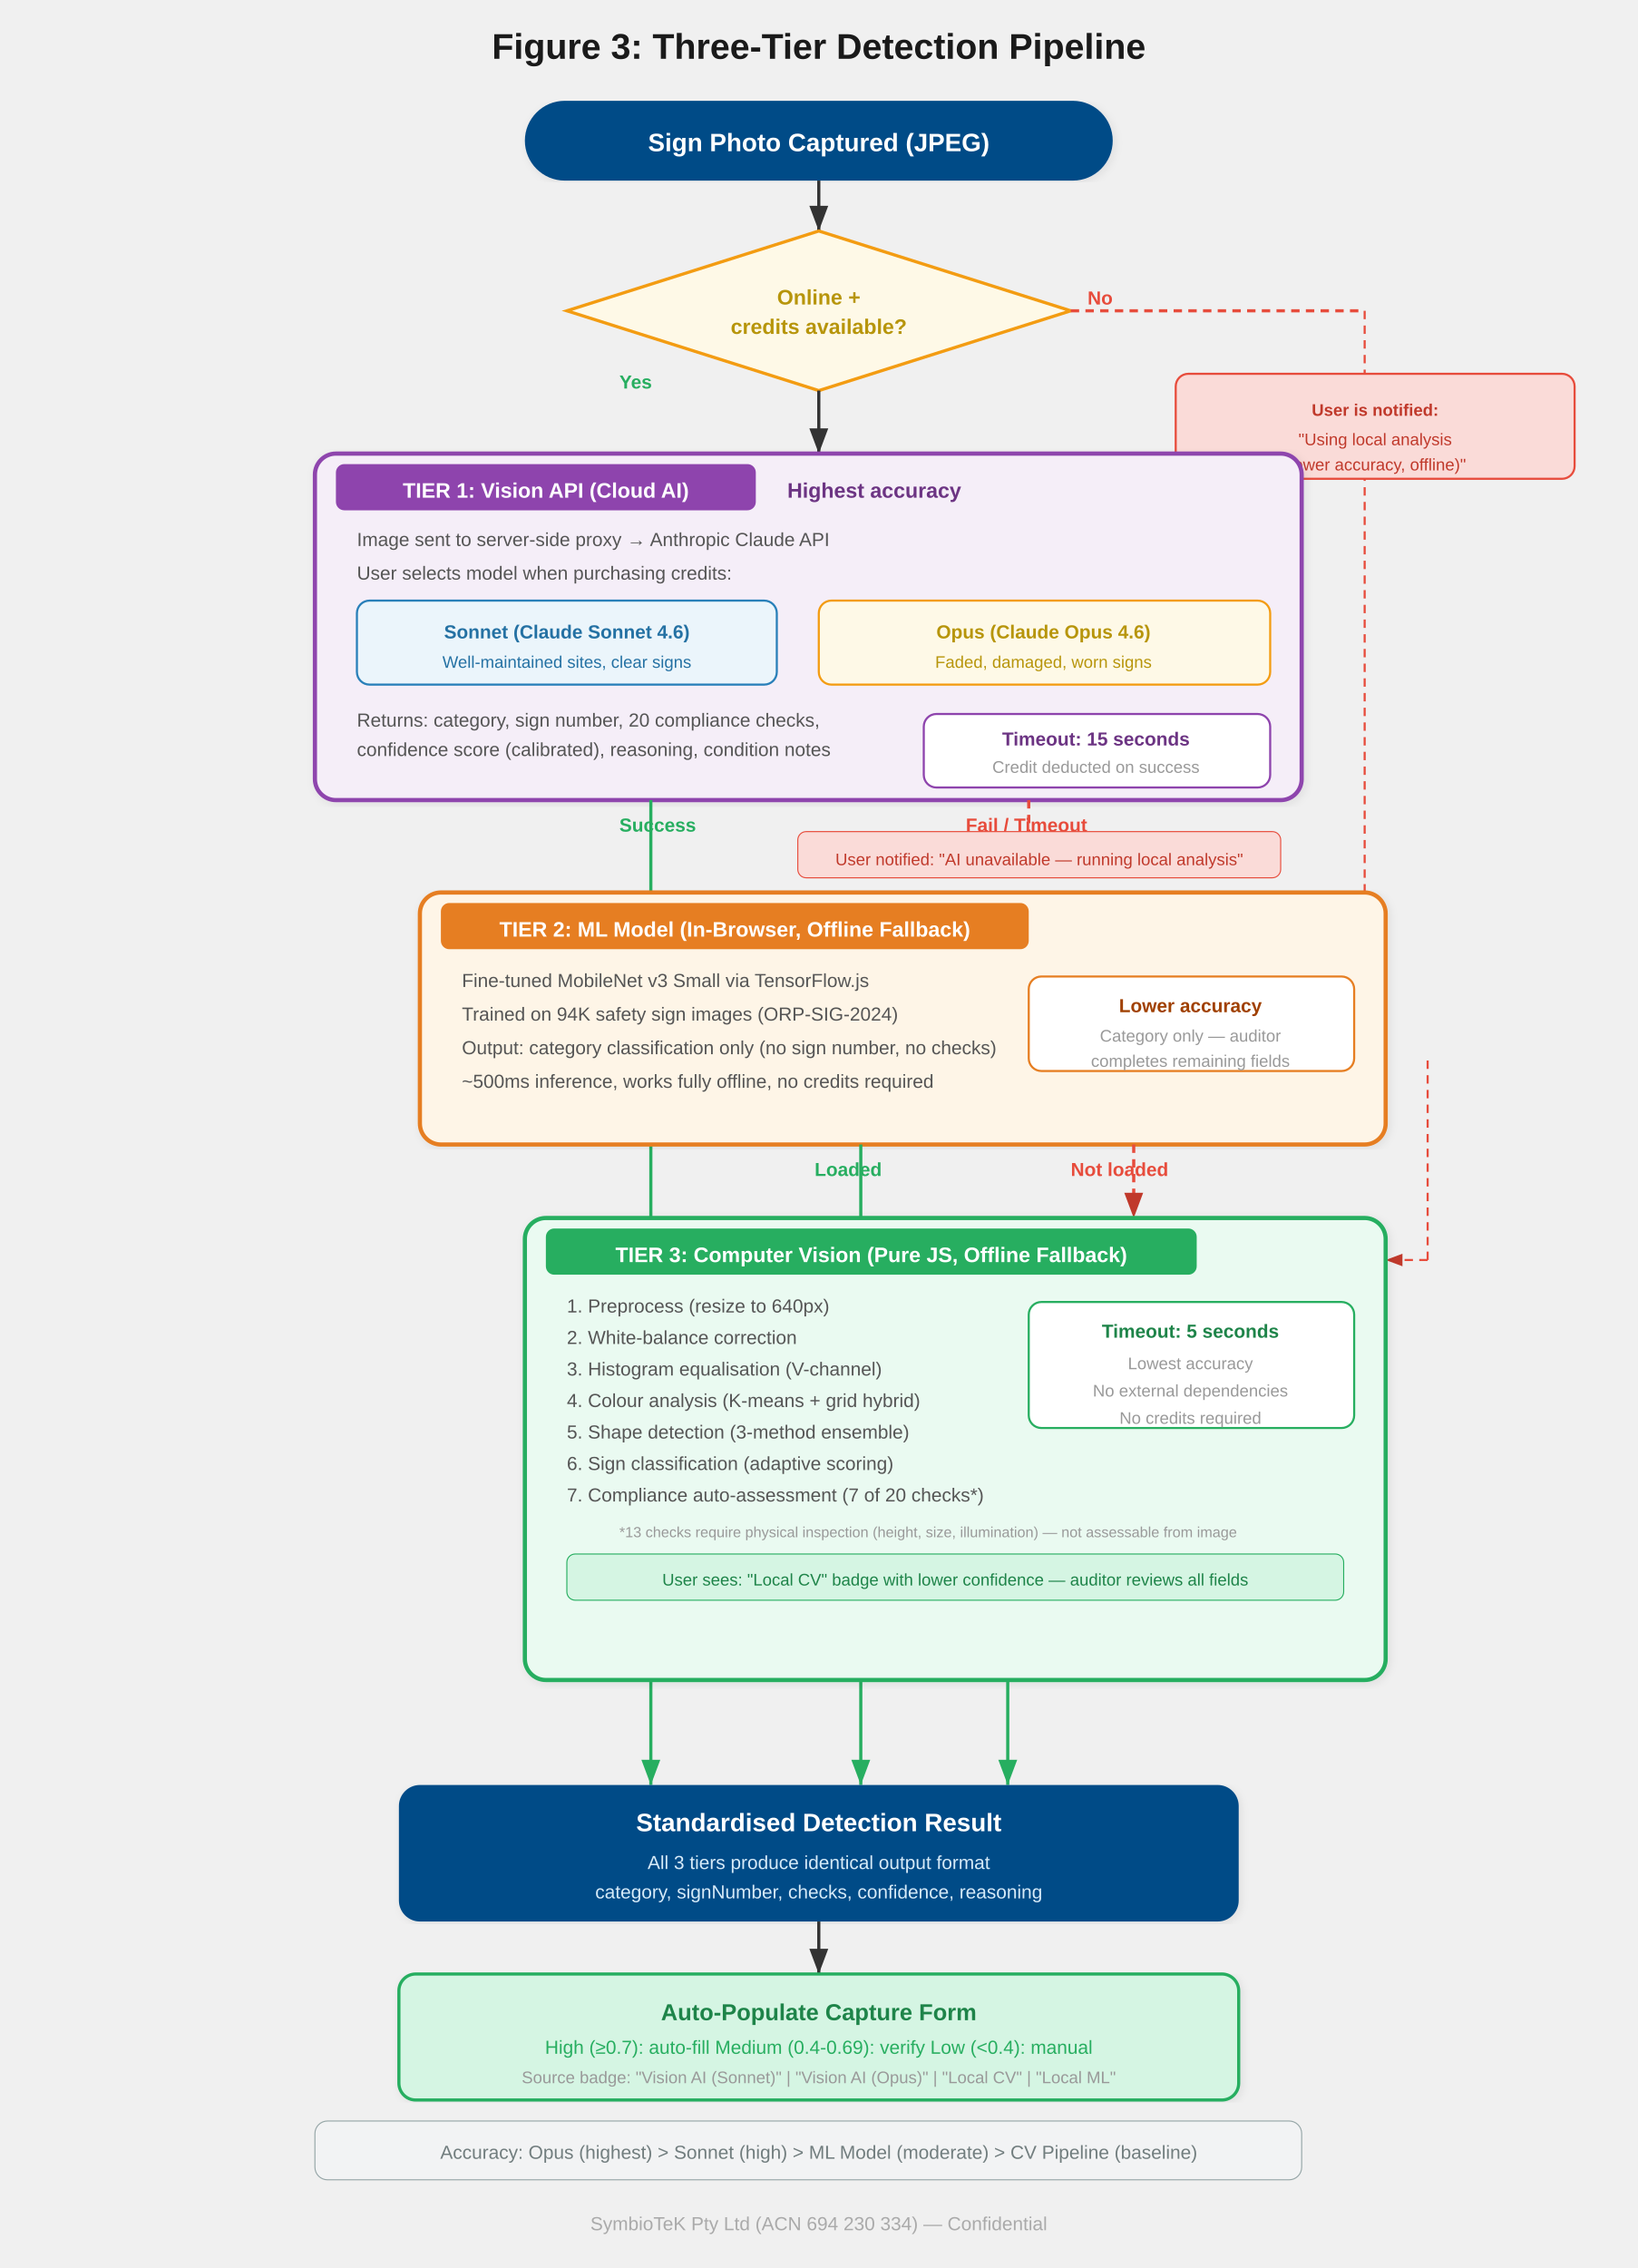
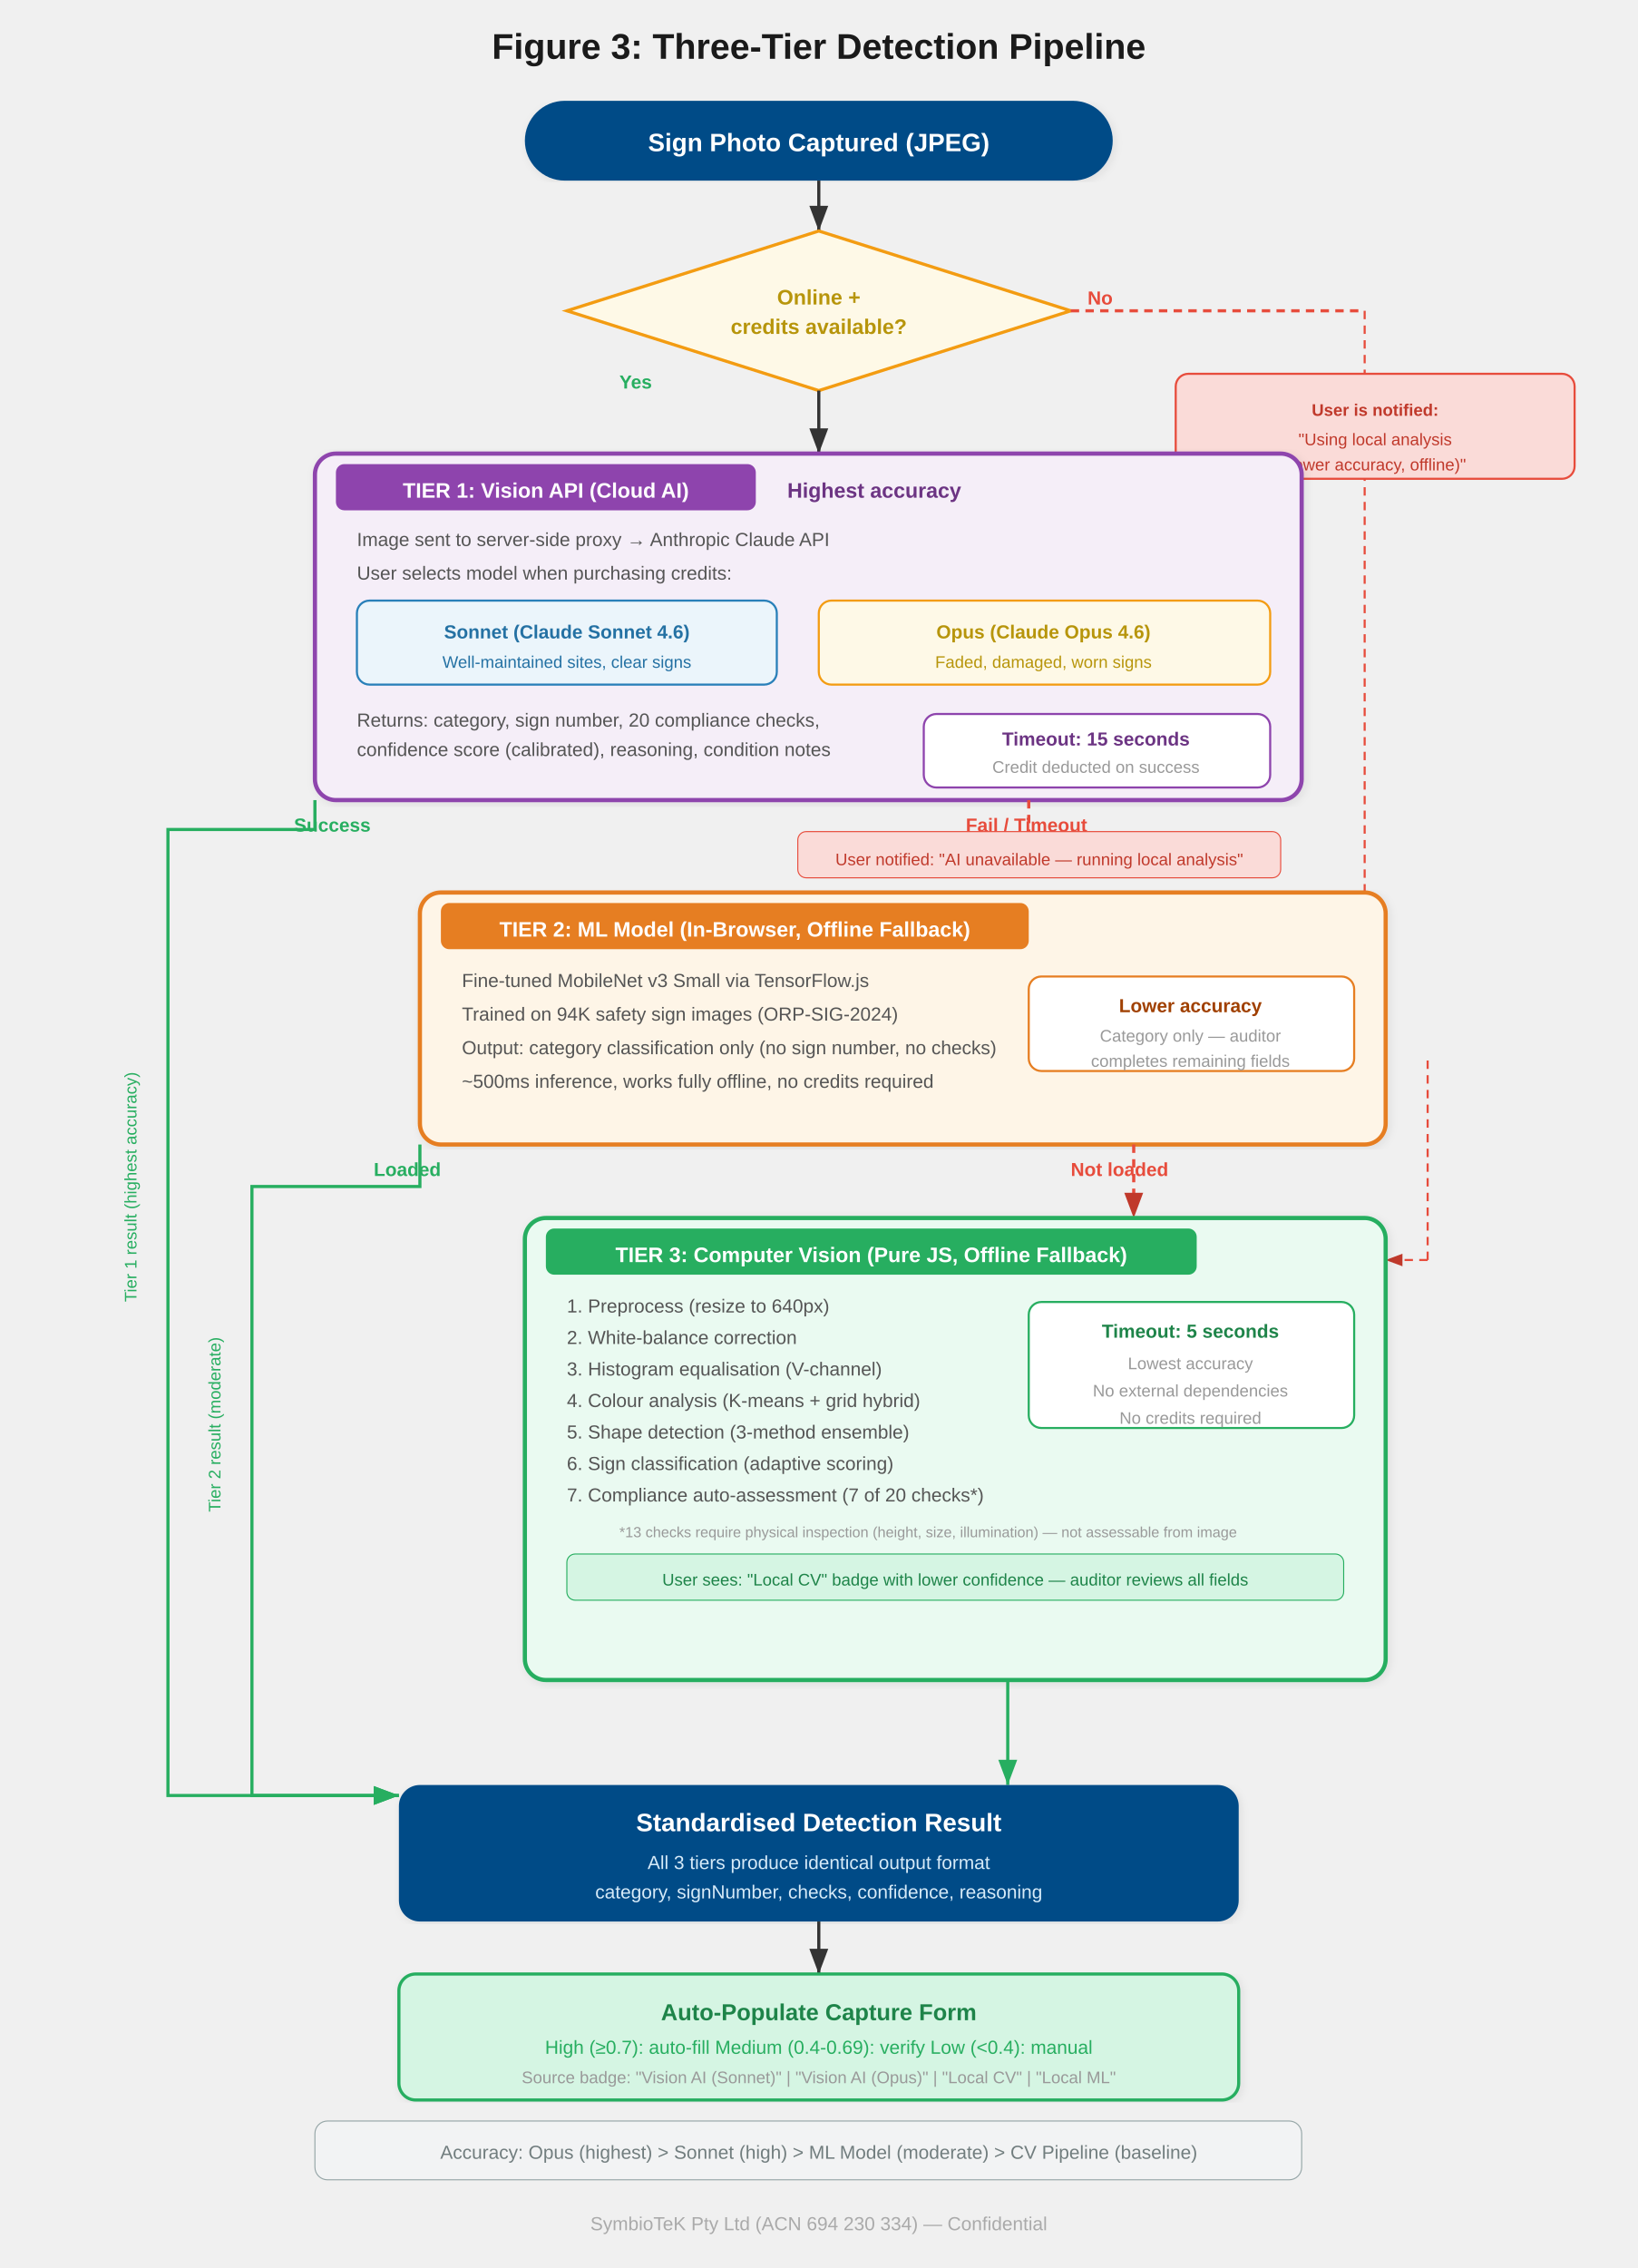
<svg xmlns="http://www.w3.org/2000/svg" viewBox="0 0 780 1080" font-family="'Segoe UI', Arial, sans-serif">
  <defs>
    <marker id="a" markerWidth="8" markerHeight="6" refX="8" refY="3" orient="auto">
      <path d="M0,0 L8,3 L0,6" fill="#333" />
    </marker>
    <marker id="aR" markerWidth="8" markerHeight="6" refX="8" refY="3" orient="auto">
      <path d="M0,0 L8,3 L0,6" fill="#C0392B" />
    </marker>
    <marker id="aG" markerWidth="8" markerHeight="6" refX="8" refY="3" orient="auto">
      <path d="M0,0 L8,3 L0,6" fill="#27AE60" />
    </marker>
    <filter id="s" x="-2%" y="-2%" width="104%" height="104%">
      <feDropShadow dx="1" dy="1" stdDeviation="2" flood-opacity="0.08" />
    </filter>
  </defs>
  <text x="390" y="28" text-anchor="middle" font-size="17" font-weight="700" fill="#1a1a1a">Figure 3: Three-Tier Detection Pipeline</text>
  <rect x="250" y="48" width="280" height="38" rx="19" fill="#004B87" filter="url(#s)" />
  <text x="390" y="72" text-anchor="middle" font-size="12" font-weight="600" fill="#fff">Sign Photo Captured (JPEG)</text>
  <line x1="390" y1="86" x2="390" y2="110" stroke="#333" stroke-width="1.5" marker-end="url(#a)" />
  <polygon points="390,110 510,148 390,186 270,148" fill="#FEF9E7" stroke="#F39C12" stroke-width="1.5" />
  <text x="390" y="145" text-anchor="middle" font-size="10" font-weight="600" fill="#B7950B">Online +</text>
  <text x="390" y="159" text-anchor="middle" font-size="10" font-weight="600" fill="#B7950B">credits available?</text>
  <text x="295" y="185" font-size="9" font-weight="600" fill="#27AE60">Yes</text>
  <line x1="390" y1="186" x2="390" y2="216" stroke="#333" stroke-width="1.5" marker-end="url(#a)" />
  <text x="518" y="145" font-size="9" font-weight="600" fill="#E74C3C">No</text>
  <line x1="510" y1="148" x2="650" y2="148" stroke="#E74C3C" stroke-width="1.5" stroke-dasharray="4,3" />
  <line x1="650" y1="148" x2="650" y2="505" stroke="#E74C3C" stroke-width="1" stroke-dasharray="4,3" />
  <rect x="560" y="178" width="190" height="50" rx="6" fill="#FADBD8" stroke="#E74C3C" stroke-width="1" />
  <text x="655" y="198" text-anchor="middle" font-size="8" font-weight="600" fill="#C0392B">User is notified:</text>
  <text x="655" y="212" text-anchor="middle" font-size="8" fill="#C0392B">"Using local analysis</text>
  <text x="655" y="224" text-anchor="middle" font-size="8" fill="#C0392B">(lower accuracy, offline)"</text>
  <rect x="150" y="216" width="470" height="165" rx="10" fill="#F5EEF8" stroke="#8E44AD" stroke-width="2" filter="url(#s)" />
  <rect x="160" y="221" width="200" height="22" rx="4" fill="#8E44AD" />
  <text x="260" y="237" text-anchor="middle" font-size="10" font-weight="700" fill="#fff">TIER 1: Vision API (Cloud AI)</text>
  <text x="375" y="237" font-size="10" font-weight="600" fill="#6C3483">Highest accuracy</text>
  <text x="170" y="260" font-size="9" fill="#555">Image sent to server-side proxy → Anthropic Claude API</text>
  <text x="170" y="276" font-size="9" fill="#555">User selects model when purchasing credits:</text>
  <rect x="170" y="286" width="200" height="40" rx="6" fill="#EBF5FB" stroke="#2980B9" stroke-width="1" />
  <text x="270" y="304" text-anchor="middle" font-size="9" font-weight="700" fill="#2471A3">Sonnet (Claude Sonnet 4.6)</text>
  <text x="270" y="318" text-anchor="middle" font-size="8" fill="#2471A3">Well-maintained sites, clear signs</text>
  <rect x="390" y="286" width="215" height="40" rx="6" fill="#FEF9E7" stroke="#F39C12" stroke-width="1" />
  <text x="497" y="304" text-anchor="middle" font-size="9" font-weight="700" fill="#B7950B">Opus (Claude Opus 4.6)</text>
  <text x="497" y="318" text-anchor="middle" font-size="8" fill="#B7950B">Faded, damaged, worn signs</text>
  <text x="170" y="346" font-size="9" fill="#555">Returns: category, sign number, 20 compliance checks,</text>
  <text x="170" y="360" font-size="9" fill="#555">confidence score (calibrated), reasoning, condition notes</text>
  <rect x="440" y="340" width="165" height="35" rx="6" fill="#fff" stroke="#8E44AD" stroke-width="1" />
  <text x="522" y="355" text-anchor="middle" font-size="9" font-weight="600" fill="#6C3483">Timeout: 15 seconds</text>
  <text x="522" y="368" text-anchor="middle" font-size="8" fill="#999">Credit deducted on success</text>
-   <text x="295" y="396" font-size="9" font-weight="600" fill="#27AE60">Success</text>
-   <line x1="310" y1="381" x2="310" y2="850" stroke="#27AE60" stroke-width="1.5" marker-end="url(#aG)" />
+   <text x="140" y="396" font-size="9" font-weight="600" fill="#27AE60">Success</text>
+   <path d="M150,381 L150,395 L80,395 L80,855 L190,855" stroke="#27AE60" stroke-width="1.5" fill="none" marker-end="url(#aG)" />
+   <text x="65" y="620" font-size="8" fill="#27AE60" transform="rotate(-90,65,620)">Tier 1 result (highest accuracy)</text>
  <text x="460" y="396" font-size="9" font-weight="600" fill="#E74C3C">Fail / Timeout</text>
  <line x1="490" y1="381" x2="490" y2="418" stroke="#E74C3C" stroke-width="1.5" stroke-dasharray="4,3" marker-end="url(#aR)" />
  <rect x="380" y="396" width="230" height="22" rx="4" fill="#FADBD8" stroke="#E74C3C" stroke-width="0.5" />
  <text x="495" y="412" text-anchor="middle" font-size="8" fill="#C0392B">User notified: "AI unavailable — running local analysis"</text>
  <rect x="200" y="425" width="460" height="120" rx="10" fill="#FEF5E7" stroke="#E67E22" stroke-width="2" filter="url(#s)" />
  <rect x="210" y="430" width="280" height="22" rx="4" fill="#E67E22" />
  <text x="350" y="446" text-anchor="middle" font-size="10" font-weight="700" fill="#fff">TIER 2: ML Model (In-Browser, Offline Fallback)</text>
  <text x="220" y="470" font-size="9" fill="#555">Fine-tuned MobileNet v3 Small via TensorFlow.js</text>
  <text x="220" y="486" font-size="9" fill="#555">Trained on 94K safety sign images (ORP-SIG-2024)</text>
  <text x="220" y="502" font-size="9" fill="#555">Output: category classification only (no sign number, no checks)</text>
  <text x="220" y="518" font-size="9" fill="#555">~500ms inference, works fully offline, no credits required</text>
  <rect x="490" y="465" width="155" height="45" rx="6" fill="#fff" stroke="#E67E22" stroke-width="1" />
  <text x="567" y="482" text-anchor="middle" font-size="9" font-weight="600" fill="#A04000">Lower accuracy</text>
  <text x="567" y="496" text-anchor="middle" font-size="8" fill="#999">Category only — auditor</text>
  <text x="567" y="508" text-anchor="middle" font-size="8" fill="#999">completes remaining fields</text>
  <text x="510" y="560" font-size="9" font-weight="600" fill="#E74C3C">Not loaded</text>
  <line x1="540" y1="545" x2="540" y2="580" stroke="#E74C3C" stroke-width="1.5" stroke-dasharray="4,3" marker-end="url(#aR)" />
-   <text x="388" y="560" font-size="9" font-weight="600" fill="#27AE60">Loaded</text>
-   <line x1="410" y1="545" x2="410" y2="850" stroke="#27AE60" stroke-width="1.5" marker-end="url(#aG)" />
+   <text x="178" y="560" font-size="9" font-weight="600" fill="#27AE60">Loaded</text>
+   <path d="M200,545 L200,565 L120,565 L120,855 L190,855" stroke="#27AE60" stroke-width="1.5" fill="none" marker-end="url(#aG)" />
+   <text x="105" y="720" font-size="8" fill="#27AE60" transform="rotate(-90,105,720)">Tier 2 result (moderate)</text>
  <line x1="680" y1="505" x2="680" y2="600" stroke="#E74C3C" stroke-width="1" stroke-dasharray="4,3" />
  <line x1="680" y1="600" x2="660" y2="600" stroke="#E74C3C" stroke-width="1" stroke-dasharray="4,3" marker-end="url(#aR)" />
  <rect x="250" y="580" width="410" height="220" rx="10" fill="#EAFAF1" stroke="#27AE60" stroke-width="2" filter="url(#s)" />
  <rect x="260" y="585" width="310" height="22" rx="4" fill="#27AE60" />
  <text x="415" y="601" text-anchor="middle" font-size="10" font-weight="700" fill="#fff">TIER 3: Computer Vision (Pure JS, Offline Fallback)</text>
  <text x="270" y="625" font-size="9" fill="#555">1. Preprocess (resize to 640px)</text>
  <text x="270" y="640" font-size="9" fill="#555">2. White-balance correction</text>
  <text x="270" y="655" font-size="9" fill="#555">3. Histogram equalisation (V-channel)</text>
  <text x="270" y="670" font-size="9" fill="#555">4. Colour analysis (K-means + grid hybrid)</text>
  <text x="270" y="685" font-size="9" fill="#555">5. Shape detection (3-method ensemble)</text>
  <text x="270" y="700" font-size="9" fill="#555">6. Sign classification (adaptive scoring)</text>
  <text x="270" y="715" font-size="9" fill="#555">7. Compliance auto-assessment (7 of 20 checks*)</text>
  <text x="295" y="732" font-size="7" fill="#999">*13 checks require physical inspection (height, size, illumination) — not assessable from image</text>
  <rect x="490" y="620" width="155" height="60" rx="6" fill="#fff" stroke="#27AE60" stroke-width="1" />
  <text x="567" y="637" text-anchor="middle" font-size="9" font-weight="600" fill="#1E8449">Timeout: 5 seconds</text>
  <text x="567" y="652" text-anchor="middle" font-size="8" fill="#999">Lowest accuracy</text>
  <text x="567" y="665" text-anchor="middle" font-size="8" fill="#999">No external dependencies</text>
  <text x="567" y="678" text-anchor="middle" font-size="8" fill="#999">No credits required</text>
  <rect x="270" y="740" width="370" height="22" rx="4" fill="#D5F5E3" stroke="#27AE60" stroke-width="0.5" />
  <text x="455" y="755" text-anchor="middle" font-size="8" fill="#1E8449">User sees: "Local CV" badge with lower confidence — auditor reviews all fields</text>
  <line x1="480" y1="800" x2="480" y2="850" stroke="#27AE60" stroke-width="1.5" marker-end="url(#aG)" />
  <rect x="190" y="850" width="400" height="65" rx="10" fill="#004B87" filter="url(#s)" />
  <text x="390" y="872" text-anchor="middle" font-size="12" font-weight="700" fill="#fff">Standardised Detection Result</text>
  <text x="390" y="890" text-anchor="middle" font-size="9" fill="#D6EAF8">All 3 tiers produce identical output format</text>
  <text x="390" y="904" text-anchor="middle" font-size="9" fill="#D6EAF8">category, signNumber, checks, confidence, reasoning</text>
  <line x1="390" y1="915" x2="390" y2="940" stroke="#333" stroke-width="1.5" marker-end="url(#a)" />
  <rect x="190" y="940" width="400" height="60" rx="8" fill="#D5F5E3" stroke="#27AE60" stroke-width="1.5" filter="url(#s)" />
  <text x="390" y="962" text-anchor="middle" font-size="11" font-weight="600" fill="#1E8449">Auto-Populate Capture Form</text>
  <text x="390" y="978" text-anchor="middle" font-size="9" fill="#27AE60">High (≥0.7): auto-fill   Medium (0.4-0.69): verify   Low (&lt;0.4): manual</text>
  <text x="390" y="992" text-anchor="middle" font-size="8" fill="#999">Source badge: "Vision AI (Sonnet)" | "Vision AI (Opus)" | "Local CV" | "Local ML"</text>
  <rect x="150" y="1010" width="470" height="28" rx="6" fill="#F2F3F4" stroke="#95A5A6" stroke-width="0.5" />
  <text x="390" y="1028" text-anchor="middle" font-size="9" fill="#717D7E">Accuracy: Opus (highest) &gt; Sonnet (high) &gt; ML Model (moderate) &gt; CV Pipeline (baseline)</text>
  <text x="390" y="1062" text-anchor="middle" font-size="9" fill="#aaa">SymbioTeK Pty Ltd (ACN 694 230 334) — Confidential</text>
</svg>
